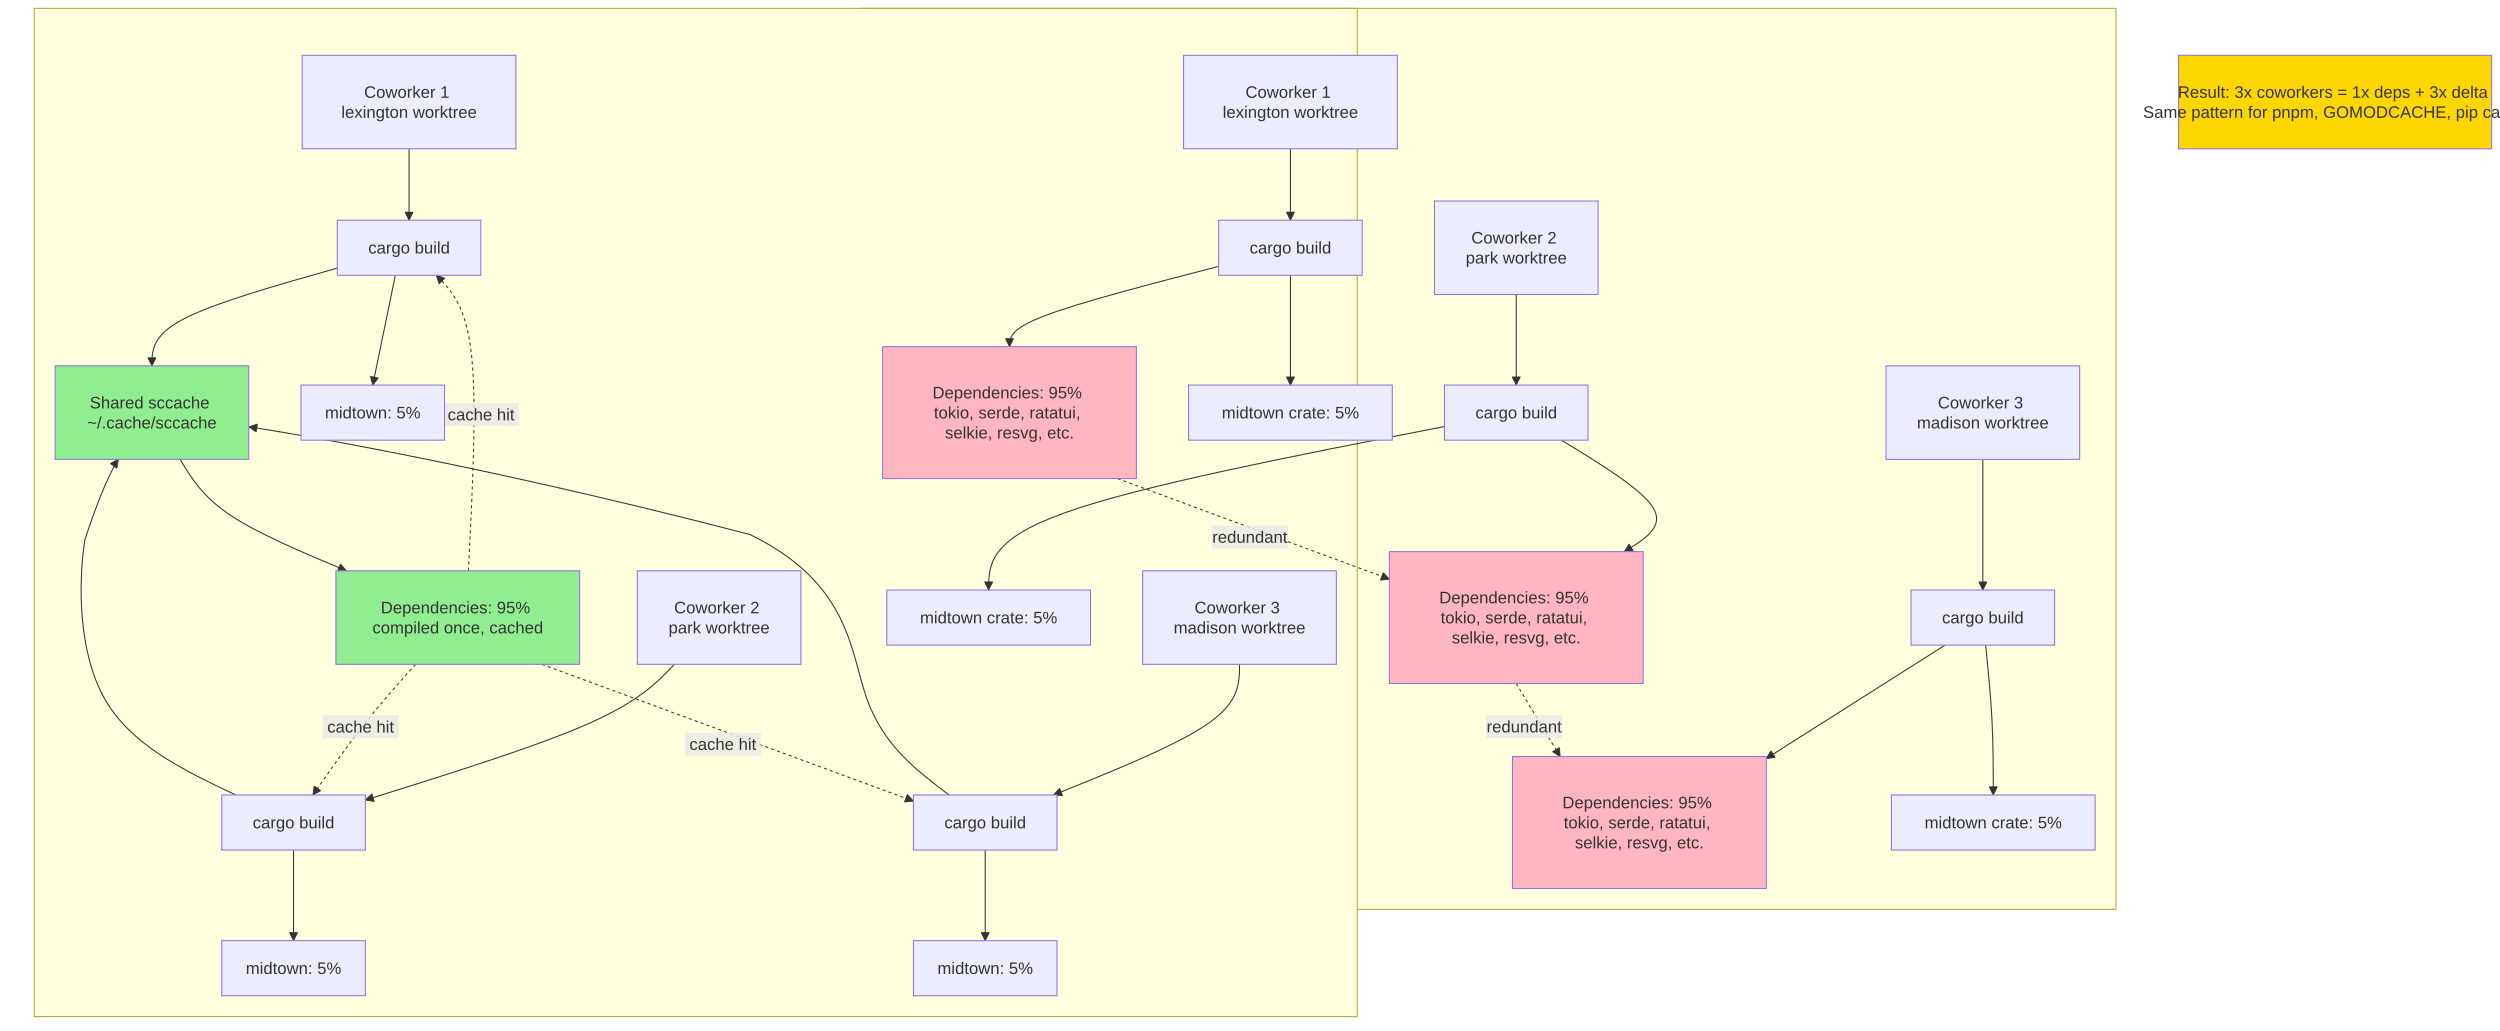
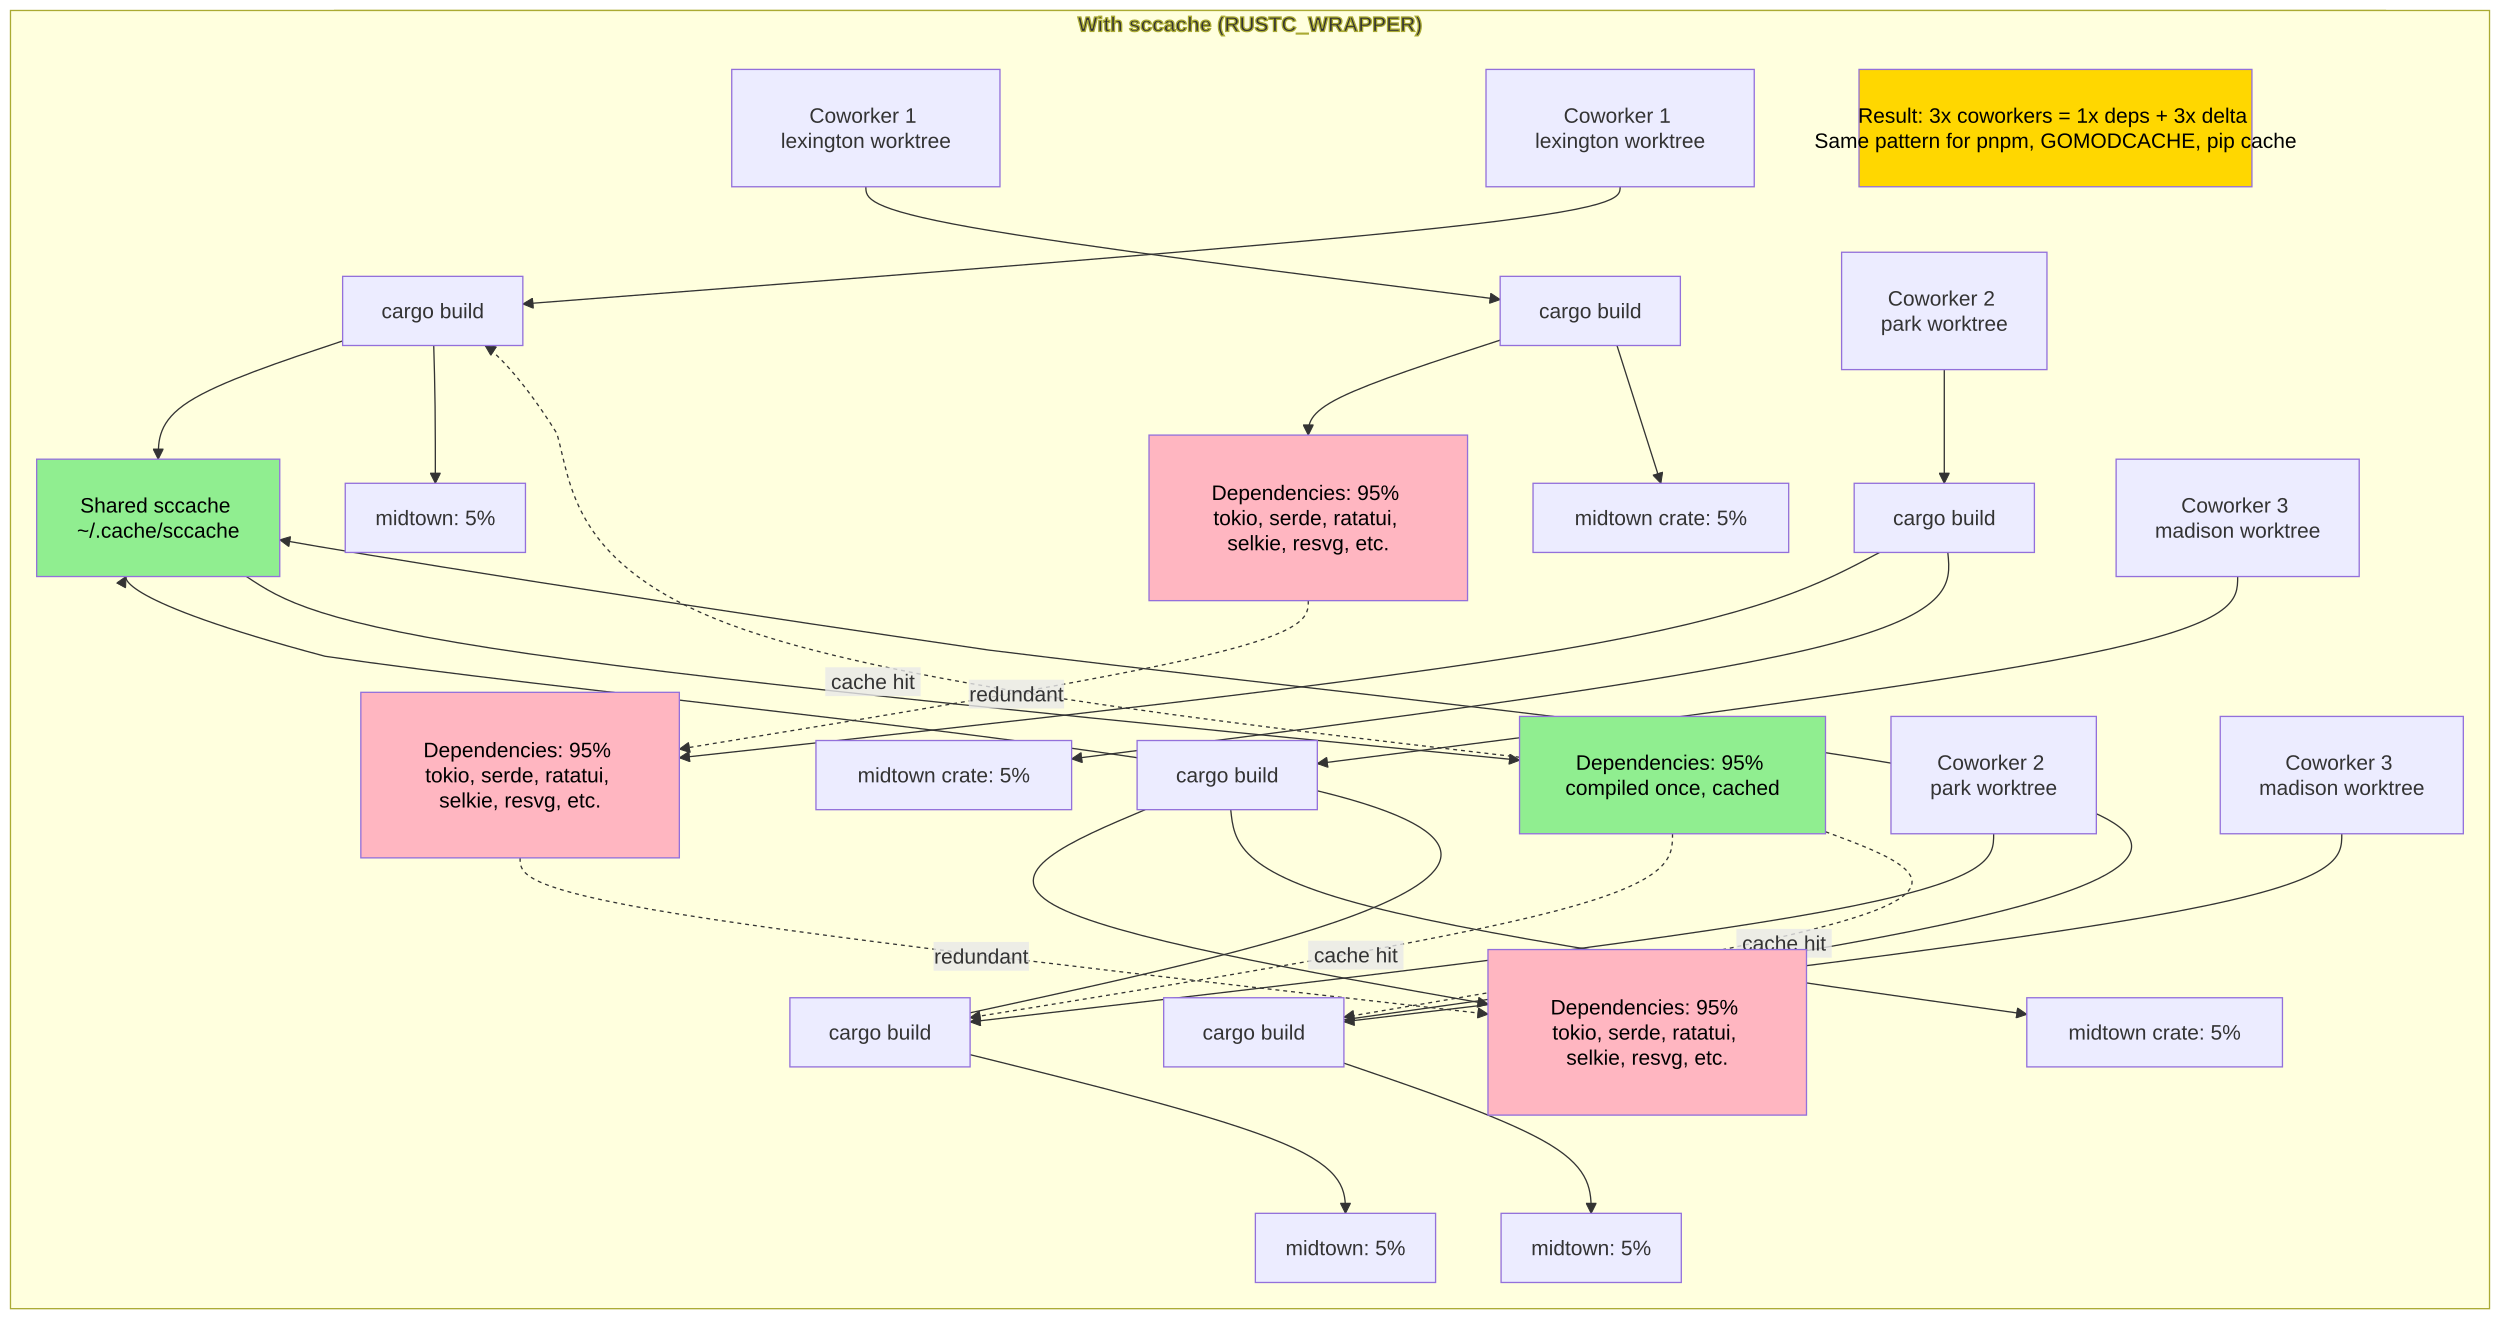
- <svg xmlns="http://www.w3.org/2000/svg" width="2395.7" height="987.2" viewBox="-8 -28 2395.7 987.2" class="mermaid">
+ <svg xmlns="http://www.w3.org/2000/svg" width="1908.8" height="1012.2" viewBox="-28 -28 1908.8 1012.2" class="mermaid">
  <style>

.mermaid {
  font-family: trebuchet ms, verdana, arial, sans-serif;
  font-size: 16px;
}

.node rect,
.node polygon,
.node circle,
.node ellipse,
.node path {
  fill: #ECECFF;
  stroke: #9370DB;
  stroke-width: 1px;
}

.node line {
  stroke: #9370DB;
  stroke-width: 1px;
}

.node .label {
  fill: #333333;
}

.node text {
  fill: #333333;
  font-family: trebuchet ms, verdana, arial, sans-serif;
  font-size: 16px;
}

.edge-path {
  fill: none;
  stroke: #333333;
  stroke-width: 1px;
}

.edge-label {
  fill: #333333;
  font-family: trebuchet ms, verdana, arial, sans-serif;
}

.edge-label-bg {
  fill: rgba(232, 232, 232, 0.8);
}

.subgraph {
  fill: #ffffde;
  stroke: #aaaa33;
  stroke-width: 1px;
}

.subgraph-title {
  fill: #333333;
  font-weight: bold;
}

.cluster rect {
  fill: #ffffde;
  stroke: #aaaa33;
  stroke-width: 1px;
  rx: 5px;
  ry: 5px;
}

.cluster-label {
  fill: #333333;
  font-family: trebuchet ms, verdana, arial, sans-serif;
  font-size: 16px;
  font-weight: bold;
}

marker path {
  fill: #333333;
  stroke: #333333;
}

  </style>
  <defs>
    <marker id="arrow_point" viewBox="0 0 10 10" refX="10" refY="5" markerWidth="8" markerHeight="8" orient="auto" markerUnits="userSpaceOnUse">
      <path d="M 0 0 L 10 5 L 0 10 z" />
    </marker>
    <marker id="arrow_point_start" viewBox="0 0 10 10" refX="4.5" refY="5" markerWidth="8" markerHeight="8" orient="auto" markerUnits="userSpaceOnUse">
      <path d="M 0 5 L 10 10 L 10 0 z" />
    </marker>
    <marker id="arrow_cross" viewBox="0 0 11 11" refX="12" refY="5.2" markerWidth="11" markerHeight="11" orient="auto" markerUnits="userSpaceOnUse">
      <path d="M 1 1 L 10 10 M 10 1 L 1 10" fill="none" stroke-width="2" />
    </marker>
    <marker id="arrow_cross_start" viewBox="0 0 11 11" refX="-1" refY="5.2" markerWidth="11" markerHeight="11" orient="auto" markerUnits="userSpaceOnUse">
-       <path d="M 1 1 L 10 10 M 10 1 L 1 10" fill="none" stroke-width="2" />
+       <path d="M 1 1 L 10 10 M 10 1 L 1 10" stroke-width="2" fill="none" />
    </marker>
    <marker id="arrow_circle" viewBox="0 0 10 10" refX="11" refY="5" markerWidth="11" markerHeight="11" orient="auto" markerUnits="userSpaceOnUse">
      <circle cx="5" cy="5" r="5" />
    </marker>
    <marker id="arrow_circle_start" viewBox="0 0 10 10" refX="-1" refY="5" markerWidth="11" markerHeight="11" orient="auto" markerUnits="userSpaceOnUse">
      <circle cx="5" cy="5" r="5" />
    </marker>
  </defs>
  <g class="root">
    <g class="clusters">
-       <g class="subgraph" id="subgraph-">
-         <rect x="817.8" y="-20" width="1201.9" height="863.4" class="cluster" />
-         <text x="1418.75" y="-4" class="cluster-label" text-anchor="middle" />
-       </g>
-       <g class="subgraph" id="subgraph-">
-         <rect x="24.8" y="-20" width="1267.8" height="966.2" class="cluster" />
-         <text x="658.7" y="-4" class="cluster-label" text-anchor="middle" />
+       <g class="subgraph" id="subgraph-subGraph0">
+         <rect x="227.5" y="-20" width="1565.8" height="863.4" class="cluster" />
+         <text x="1010.4" y="-4" class="cluster-label" text-anchor="middle">Without sccache</text>
+       </g>
+       <g class="subgraph" id="subgraph-subGraph1">
+         <rect x="-20" y="-20" width="1892.8" height="991.2" class="cluster" />
+         <text x="926.4" y="-4" class="cluster-label" text-anchor="middle">With sccache (RUSTC_WRAPPER)</text>
      </g>
    </g>
    <g class="edgePaths">
      <g class="edge" id="edge-L-W1-B1-0">
-         <path d="M 1228.60 114.60 C 1228.60 122.93, 1228.60 131.27, 1228.60 142.67 C 1228.60 154.07, 1228.60 168.53, 1228.60 183.00" class="edge-path" stroke-width="1" marker-end="url(#arrow_point)" fill="none" />
+         <path d="M 633.10 114.60 C 633.10 122.93, 633.10 131.27, 713.82 145.62 C 794.53 159.97, 955.97 180.35, 1117.40 200.72" class="edge-path" stroke-width="1" fill="none" marker-end="url(#arrow_point)" />
      </g>
      <g class="edge" id="edge-L-W2-B2-0">
-         <path d="M 1445.00 254.20 C 1445.00 262.53, 1445.00 270.87, 1445.00 285.33 C 1445.00 299.80, 1445.00 320.40, 1445.00 341.00" class="edge-path" stroke-width="1" marker-end="url(#arrow_point)" fill="none" />
+         <path d="M 1456.50 254.20 C 1456.50 262.53, 1456.50 270.87, 1456.50 285.33 C 1456.50 299.80, 1456.50 320.40, 1456.50 341.00" class="edge-path" marker-end="url(#arrow_point)" fill="none" stroke-width="1" />
      </g>
      <g class="edge" id="edge-L-W3-B3-0">
-         <path d="M 1892.10 412.20 C 1892.10 430.00, 1892.10 447.80, 1892.10 468.67 C 1892.10 489.53, 1892.10 513.47, 1892.10 537.40" class="edge-path" marker-end="url(#arrow_point)" fill="none" stroke-width="1" />
+         <path d="M 1680.50 412.20 C 1680.50 430.00, 1680.50 447.80, 1563.38 471.61 C 1446.27 495.41, 1212.03 525.23, 977.80 555.04" class="edge-path" marker-end="url(#arrow_point)" fill="none" stroke-width="1" />
      </g>
      <g class="edge" id="edge-L-B1-D1-0">
-         <path d="M 1159.80 227.24 C 1093.00 244.56, 1026.20 261.88, 992.80 274.71 C 959.40 287.53, 959.40 295.87, 959.40 304.20" class="edge-path" fill="none" marker-end="url(#arrow_point)" stroke-width="1" />
+         <path d="M 1117.40 231.70 C 1068.57 247.54, 1019.73 263.37, 995.32 275.45 C 970.90 287.53, 970.90 295.87, 970.90 304.20" class="edge-path" marker-end="url(#arrow_point)" fill="none" stroke-width="1" />
      </g>
      <g class="edge" id="edge-L-B1-M1-0">
-         <path d="M 1228.60 235.80 C 1228.60 250.27, 1228.60 264.73, 1228.60 282.27 C 1228.60 299.80, 1228.60 320.40, 1228.60 341.00" class="edge-path" stroke-width="1" marker-end="url(#arrow_point)" fill="none" />
+         <path d="M 1206.59 235.80 L 1240.10 341.00" class="edge-path" fill="none" marker-end="url(#arrow_point)" stroke-width="1" />
      </g>
      <g class="edge" id="edge-L-B2-D2-0">
-         <path d="M 1488.26 393.80 C 1527.47 417.73, 1566.69 441.67, 1576.73 459.47 C 1586.78 477.27, 1567.67 488.93, 1548.55 500.60" class="edge-path" fill="none" marker-end="url(#arrow_point)" stroke-width="1" />
+         <path d="M 1407.09 393.80 C 1362.29 417.73, 1317.50 441.67, 1164.76 467.80 C 1012.03 493.93, 751.37 522.26, 490.70 550.58" class="edge-path" fill="none" marker-end="url(#arrow_point)" stroke-width="1" />
      </g>
      <g class="edge" id="edge-L-B2-M2-0">
-         <path d="M 1376.20 380.76 C 1230.60 409.04, 1085.00 437.32, 1012.20 463.43 C 939.40 489.53, 939.40 513.47, 939.40 537.40" class="edge-path" fill="none" stroke-width="1" marker-end="url(#arrow_point)" />
+         <path d="M 1459.19 393.80 C 1461.63 417.73, 1464.06 441.67, 1352.56 467.94 C 1241.07 494.21, 1015.63 522.81, 790.20 551.42" class="edge-path" marker-end="url(#arrow_point)" stroke-width="1" fill="none" />
      </g>
      <g class="edge" id="edge-L-B3-D3-0">
-         <path d="M 1855.91 590.20 L 1684.60 698.81" class="edge-path" marker-end="url(#arrow_point)" stroke-width="1" fill="none" />
+         <path d="M 846.36 590.20 C 789.57 614.13, 732.79 638.07, 776.41 662.81 C 820.03 687.54, 964.07 713.09, 1108.10 738.63" class="edge-path" marker-end="url(#arrow_point)" stroke-width="1" fill="none" />
      </g>
      <g class="edge" id="edge-L-B3-M3-0">
-         <path d="M 1894.79 590.20 C 1897.23 614.13, 1899.66 638.07, 1900.88 662.00 C 1902.10 685.93, 1902.10 709.87, 1902.10 733.80" class="edge-path" fill="none" stroke-width="1" marker-end="url(#arrow_point)" />
+         <path d="M 911.69 590.20 C 914.13 614.13, 916.56 638.07, 1017.86 664.11 C 1119.17 690.16, 1319.33 718.31, 1519.50 746.47" class="edge-path" marker-end="url(#arrow_point)" fill="none" stroke-width="1" />
      </g>
      <g class="edge" id="edge-L-D1-D2-0">
-         <path d="M 1062.95 430.60 L 1323.40 527.02" class="edge-path" marker-end="url(#arrow_point)" fill="none" stroke-width="2" stroke-dasharray="3,3" />
+         <path d="M 970.90 430.60 C 970.90 442.27, 970.90 453.93, 890.87 472.83 C 810.83 491.72, 650.77 517.84, 490.70 543.96" class="edge-path" marker-end="url(#arrow_point)" stroke-dasharray="3,3" fill="none" stroke-width="2" />
      </g>
      <g class="edge" id="edge-L-D2-D3-0">
-         <path d="M 1445.00 627.00 L 1487.06 697.00" class="edge-path" marker-end="url(#arrow_point)" stroke-dasharray="3,3" fill="none" stroke-width="2" />
+         <path d="M 369.10 627.00 C 369.10 638.67, 369.10 650.33, 492.27 670.22 C 615.43 690.11, 861.77 718.22, 1108.10 746.32" class="edge-path" marker-end="url(#arrow_point)" stroke-dasharray="3,3" stroke-width="2" fill="none" />
      </g>
      <g class="edge" id="edge-L-S1-SB1-0">
-         <path d="M 384.00 114.60 C 384.00 122.93, 384.00 131.27, 384.00 142.67 C 384.00 154.07, 384.00 168.53, 384.00 183.00" class="edge-path" fill="none" marker-end="url(#arrow_point)" stroke-width="1" />
+         <path d="M 1209.00 114.60 C 1209.00 122.93, 1209.00 131.27, 1069.37 146.18 C 929.73 161.10, 650.47 182.60, 371.20 204.10" class="edge-path" marker-end="url(#arrow_point)" fill="none" stroke-width="1" />
      </g>
      <g class="edge" id="edge-L-S2-SB2-0">
-         <path d="M 638.31 608.60 C 621.30 626.40, 604.30 644.20, 554.93 665.88 C 505.57 687.56, 423.83 713.12, 342.10 738.68" class="edge-path" marker-end="url(#arrow_point)" fill="none" stroke-width="1" />
+         <path d="M 1494.20 608.60 C 1494.20 626.40, 1494.20 644.20, 1363.95 668.14 C 1233.70 692.08, 973.20 722.17, 712.70 752.25" class="edge-path" marker-end="url(#arrow_point)" fill="none" stroke-width="1" />
      </g>
      <g class="edge" id="edge-L-S3-SB3-0">
-         <path d="M 1179.80 608.60 C 1179.80 626.40, 1179.80 644.20, 1150.10 665.07 C 1120.41 685.93, 1061.01 709.87, 1001.62 733.80" class="edge-path" fill="none" stroke-width="1" marker-end="url(#arrow_point)" />
+         <path d="M 1760.00 608.60 C 1760.00 626.40, 1760.00 644.20, 1633.02 668.11 C 1506.03 692.02, 1252.07 722.04, 998.10 752.07" class="edge-path" marker-end="url(#arrow_point)" fill="none" stroke-width="1" />
      </g>
      <g class="edge" id="edge-L-SB1-CACHE-0">
-         <path d="M 315.20 228.89 C 256.00 245.66, 196.80 262.43, 167.20 278.05 C 137.60 293.67, 137.60 308.13, 137.60 322.60" class="edge-path" fill="none" stroke-width="1" marker-end="url(#arrow_point)" />
+         <path d="M 233.60 232.31 C 186.67 247.94, 139.73 263.57, 116.27 278.62 C 92.80 293.67, 92.80 308.13, 92.80 322.60" class="edge-path" stroke-width="1" marker-end="url(#arrow_point)" fill="none" />
      </g>
      <g class="edge" id="edge-L-SB2-CACHE-0">
-         <path d="M 217.81 733.80 C 167.51 709.87, 117.20 685.93, 92.05 641.23 C 66.90 596.53, 66.90 531.07, 73.31 489.43 C 92.53 430.00, 105.35 412.20, 105.35 412.20" class="edge-path" stroke-width="1" marker-end="url(#arrow_point)" fill="none" />
+         <path d="M 712.70 745.30 C 840.87 717.53, 969.03 689.77, 1033.12 659.52 C 1097.20 629.27, 1097.20 596.53, 920.82 563.80 C 744.43 531.07, 391.67 498.33, 220.17 473.07 C 58.44 430.00, 68.21 412.20, 68.21 412.20" class="edge-path" marker-end="url(#arrow_point)" fill="none" stroke-width="1" />
      </g>
      <g class="edge" id="edge-L-SB3-CACHE-0">
-         <path d="M 901.34 733.80 C 869.83 709.87, 838.31 685.93, 822.56 641.23 C 806.80 596.53, 806.80 531.07, 710.73 484.24 C 422.53 409.21, 230.40 381.02, 230.40 381.02" class="edge-path" stroke-width="1" marker-end="url(#arrow_point)" fill="none" />
+         <path d="M 998.10 750.59 C 1209.47 721.06, 1420.83 691.53, 1526.52 660.40 C 1632.20 629.27, 1632.20 596.53, 1466.25 563.80 C 1300.30 531.07, 968.40 498.33, 727.30 468.39 C 335.90 411.31, 185.60 384.16, 185.60 384.16" class="edge-path" marker-end="url(#arrow_point)" fill="none" stroke-width="1" />
      </g>
      <g class="edge" id="edge-L-CACHE-SD-0">
-         <path d="M 164.56 412.20 C 175.27 430.00, 185.99 447.80, 212.55 465.60 C 239.12 483.40, 281.53 501.20, 323.95 519.00" class="edge-path" marker-end="url(#arrow_point)" stroke-width="1" fill="none" />
+         <path d="M 160.18 412.20 C 186.95 430.00, 213.73 447.80, 375.73 471.17 C 537.73 494.54, 834.97 523.48, 1132.20 552.43" class="edge-path" fill="none" stroke-width="1" marker-end="url(#arrow_point)" />
      </g>
      <g class="edge" id="edge-L-SB1-SM1-0">
-         <path d="M 370.84 235.80 L 349.20 341.00" class="edge-path" marker-end="url(#arrow_point)" fill="none" stroke-width="1" />
+         <path d="M 303.16 235.80 C 303.57 250.27, 303.99 264.73, 304.19 282.27 C 304.40 299.80, 304.40 320.40, 304.40 341.00" class="edge-path" stroke-width="1" marker-end="url(#arrow_point)" fill="none" />
      </g>
      <g class="edge" id="edge-L-SB2-SM2-0">
-         <path d="M 273.30 786.60 C 273.30 807.20, 273.30 827.80, 273.30 842.27 C 273.30 856.73, 273.30 865.07, 273.30 873.40" class="edge-path" stroke-width="1" marker-end="url(#arrow_point)" fill="none" />
+         <path d="M 712.70 777.27 C 808.23 800.98, 903.77 824.69, 951.53 844.88 C 999.30 865.07, 999.30 881.73, 999.30 898.40" class="edge-path" stroke-width="1" fill="none" marker-end="url(#arrow_point)" />
      </g>
      <g class="edge" id="edge-L-SB3-SM3-0">
-         <path d="M 936.10 786.60 C 936.10 807.20, 936.10 827.80, 936.10 842.27 C 936.10 856.73, 936.10 865.07, 936.10 873.40" class="edge-path" fill="none" marker-end="url(#arrow_point)" stroke-width="1" />
+         <path d="M 998.10 783.76 C 1061.03 805.30, 1123.97 826.85, 1155.43 845.96 C 1186.90 865.07, 1186.90 881.73, 1186.90 898.40" class="edge-path" fill="none" marker-end="url(#arrow_point)" stroke-width="1" />
      </g>
      <g class="edge" id="edge-L-SD-SB1-0">
-         <path d="M 440.87 519.00 C 444.92 439.07, 448.96 359.13, 443.83 311.93 C 438.70 264.73, 424.40 250.27, 410.10 235.80" class="edge-path" fill="none" marker-end="url(#arrow_point)" stroke-dasharray="3,3" stroke-width="2" />
+         <path d="M 1132.20 550.16 C 890.87 521.97, 649.53 493.79, 528.87 448.63 C 408.20 403.47, 408.20 341.33, 397.24 303.03 C 364.34 250.27, 342.42 235.80, 342.42 235.80" class="edge-path" fill="none" marker-end="url(#arrow_point)" stroke-dasharray="3,3" stroke-width="2" />
      </g>
      <g class="edge" id="edge-L-SD-SB2-0">
-         <path d="M 390.28 608.60 C 374.22 626.40, 358.16 644.20, 341.75 665.07 C 325.33 685.93, 308.56 709.87, 291.80 733.80" class="edge-path" fill="none" stroke-dasharray="3,3" stroke-width="2" marker-end="url(#arrow_point)" />
+         <path d="M 1249.00 608.60 C 1249.00 626.40, 1249.00 644.20, 1159.62 667.61 C 1070.23 691.01, 891.47 720.02, 712.70 749.03" class="edge-path" marker-end="url(#arrow_point)" stroke-dasharray="3,3" stroke-width="2" fill="none" />
      </g>
      <g class="edge" id="edge-L-SD-SB3-0">
-         <path d="M 511.27 608.60 L 867.30 739.65" class="edge-path" stroke-dasharray="3,3" marker-end="url(#arrow_point)" fill="none" stroke-width="2" />
+         <path d="M 1365.80 607.05 C 1415.27 625.37, 1464.73 643.68, 1403.45 667.28 C 1342.17 690.88, 1170.13 719.77, 998.10 748.65" class="edge-path" marker-end="url(#arrow_point)" stroke-width="2" fill="none" stroke-dasharray="3,3" />
      </g>
    </g>
    <g class="edgeLabels">
      <g class="edgeLabel" id="edge-label-L-D1-D2-0">
-         <rect x="1153.296" y="475.588" width="72.8" height="22" class="edge-label-bg" />
-         <text x="1189.696" y="486.588" class="edge-label" text-anchor="middle" dominant-baseline="central">redundant</text>
+         <rect x="711.672" y="490.961" width="72.8" height="22" class="edge-label-bg" />
+         <text x="748.072" y="501.961" class="edge-label" text-anchor="middle" dominant-baseline="central">redundant</text>
      </g>
      <g class="edgeLabel" id="edge-label-L-D2-D3-0">
-         <rect x="1416.177" y="657.306" width="72.8" height="22" class="edge-label-bg" />
-         <text x="1452.577" y="668.306" class="edge-label" text-anchor="middle" dominant-baseline="central">redundant</text>
+         <rect x="684.813" y="691.178" width="72.8" height="22" class="edge-label-bg" />
+         <text x="721.213" y="702.178" class="edge-label" text-anchor="middle" dominant-baseline="central">redundant</text>
      </g>
      <g class="edgeLabel" id="edge-label-L-SD-SB1-0">
-         <rect x="416.6" y="358.267" width="72.8" height="22" class="edge-label-bg" />
-         <text x="453" y="369.267" class="edge-label" dominant-baseline="central" text-anchor="middle">cache hit</text>
+         <rect x="602.09" y="481.496" width="72.8" height="22" class="edge-label-bg" />
+         <text x="638.49" y="492.496" class="edge-label" dominant-baseline="central" text-anchor="middle">cache hit</text>
      </g>
      <g class="edgeLabel" id="edge-label-L-SD-SB2-0">
-         <rect x="301.183" y="657.448" width="72.8" height="22" class="edge-label-bg" />
-         <text x="337.583" y="668.448" class="edge-label" text-anchor="middle" dominant-baseline="central">cache hit</text>
+         <rect x="970.805" y="690.24" width="72.8" height="22" class="edge-label-bg" />
+         <text x="1007.205" y="701.24" class="edge-label" text-anchor="middle" dominant-baseline="central">cache hit</text>
      </g>
      <g class="edgeLabel" id="edge-label-L-SD-SB3-0">
-         <rect x="648.257" y="674.104" width="72.8" height="22" class="edge-label-bg" />
-         <text x="684.657" y="685.104" class="edge-label" dominant-baseline="central" text-anchor="middle">cache hit</text>
+         <rect x="1297.781" y="681.224" width="72.8" height="22" class="edge-label-bg" />
+         <text x="1334.181" y="692.224" class="edge-label" dominant-baseline="central" text-anchor="middle">cache hit</text>
      </g>
    </g>
    <g class="nodes">
      <g class="node" id="node-B1">
-         <rect x="1159.8" y="183" width="137.6" height="52.8" />
-         <text x="1228.6" y="209.4" class="label" text-anchor="middle" dominant-baseline="central">cargo build</text>
+         <rect x="1117.4" y="183" width="137.6" height="52.8" />
+         <text x="1186.2" y="209.4" class="label" text-anchor="middle" dominant-baseline="central">cargo build</text>
      </g>
      <g class="node" id="node-B2">
-         <rect x="1376.2" y="341" width="137.6" height="52.8" />
-         <text x="1445" y="367.4" class="label" dominant-baseline="central" text-anchor="middle">cargo build</text>
+         <rect x="1387.7" y="341" width="137.6" height="52.8" />
+         <text x="1456.5" y="367.4" class="label" text-anchor="middle" dominant-baseline="central">cargo build</text>
      </g>
      <g class="node" id="node-B3">
-         <rect x="1823.3" y="537.4" width="137.6" height="52.8" />
-         <text x="1892.1" y="563.8" class="label" text-anchor="middle" dominant-baseline="central">cargo build</text>
+         <rect x="840.2" y="537.4" width="137.6" height="52.8" />
+         <text x="909" y="563.8" class="label" text-anchor="middle" dominant-baseline="central">cargo build</text>
      </g>
      <g class="node" id="node-CACHE">
-         <rect x="44.8" y="322.6" width="185.6" height="89.6" style="fill:#90EE90 !important" />
-         <text x="137.6" y="367.4" class="label" dominant-baseline="central" text-anchor="middle">
-           <tspan x="137.6" y="367.4" dy="-0.6em">Shared sccache</tspan>
-           <tspan x="137.6" dy="1.2em">~/.cache/sccache</tspan>
+         <rect x="-0" y="322.6" width="185.6" height="89.6" style="fill:#90EE90 !important" />
+         <text x="92.8" y="367.4" class="label" style="fill: #000000" dominant-baseline="central" text-anchor="middle">
+           <tspan x="92.8" y="367.4" dy="-0.6em">Shared sccache</tspan>
+           <tspan x="92.8" dy="1.2em">~/.cache/sccache</tspan>
        </text>
      </g>
      <g class="node" id="node-D1">
-         <rect x="837.8" y="304.2" width="243.2" height="126.4" style="fill:#FFB6C1 !important" />
-         <text x="959.4" y="367.4" class="label" dominant-baseline="central" text-anchor="middle">
-           <tspan x="959.4" y="367.4" dy="-1.2em">Dependencies: 95%</tspan>
-           <tspan x="959.4" dy="1.2em">tokio, serde, ratatui,</tspan>
-           <tspan x="959.4" dy="1.2em">selkie, resvg, etc.</tspan>
+         <rect x="849.3" y="304.2" width="243.2" height="126.4" style="fill:#FFB6C1 !important" />
+         <text x="970.9" y="367.4" class="label" style="fill: #000000" dominant-baseline="central" text-anchor="middle">
+           <tspan x="970.9" y="367.4" dy="-1.2em">Dependencies: 95%</tspan>
+           <tspan x="970.9" dy="1.2em">tokio, serde, ratatui,</tspan>
+           <tspan x="970.9" dy="1.2em">selkie, resvg, etc.</tspan>
        </text>
      </g>
      <g class="node" id="node-D2">
-         <rect x="1323.4" y="500.6" width="243.2" height="126.4" style="fill:#FFB6C1 !important" />
-         <text x="1445" y="563.8" class="label" dominant-baseline="central" text-anchor="middle">
-           <tspan x="1445" y="563.8" dy="-1.2em">Dependencies: 95%</tspan>
-           <tspan x="1445" dy="1.2em">tokio, serde, ratatui,</tspan>
-           <tspan x="1445" dy="1.2em">selkie, resvg, etc.</tspan>
+         <rect x="247.5" y="500.6" width="243.2" height="126.4" style="fill:#FFB6C1 !important" />
+         <text x="369.1" y="563.8" class="label" style="fill: #000000" dominant-baseline="central" text-anchor="middle">
+           <tspan x="369.1" y="563.8" dy="-1.2em">Dependencies: 95%</tspan>
+           <tspan x="369.1" dy="1.2em">tokio, serde, ratatui,</tspan>
+           <tspan x="369.1" dy="1.2em">selkie, resvg, etc.</tspan>
        </text>
      </g>
      <g class="node" id="node-D3">
-         <rect x="1441.4" y="697" width="243.2" height="126.4" style="fill:#FFB6C1 !important" />
-         <text x="1563" y="760.2" class="label" dominant-baseline="central" text-anchor="middle">
-           <tspan x="1563" y="760.2" dy="-1.2em">Dependencies: 95%</tspan>
-           <tspan x="1563" dy="1.2em">tokio, serde, ratatui,</tspan>
-           <tspan x="1563" dy="1.2em">selkie, resvg, etc.</tspan>
+         <rect x="1108.1" y="697" width="243.2" height="126.4" style="fill:#FFB6C1 !important" />
+         <text x="1229.7" y="760.2" class="label" dominant-baseline="central" text-anchor="middle" style="fill: #000000">
+           <tspan x="1229.7" y="760.2" dy="-1.2em">Dependencies: 95%</tspan>
+           <tspan x="1229.7" dy="1.2em">tokio, serde, ratatui,</tspan>
+           <tspan x="1229.7" dy="1.2em">selkie, resvg, etc.</tspan>
        </text>
      </g>
      <g class="node" id="node-M1">
-         <rect x="1131" y="341" width="195.2" height="52.8" />
-         <text x="1228.6" y="367.4" class="label" text-anchor="middle" dominant-baseline="central">midtown crate: 5%</text>
+         <rect x="1142.5" y="341" width="195.2" height="52.8" />
+         <text x="1240.1" y="367.4" class="label" text-anchor="middle" dominant-baseline="central">midtown crate: 5%</text>
      </g>
      <g class="node" id="node-M2">
-         <rect x="841.8" y="537.4" width="195.2" height="52.8" />
-         <text x="939.4" y="563.8" class="label" text-anchor="middle" dominant-baseline="central">midtown crate: 5%</text>
+         <rect x="595" y="537.4" width="195.2" height="52.8" />
+         <text x="692.6" y="563.8" class="label" dominant-baseline="central" text-anchor="middle">midtown crate: 5%</text>
      </g>
      <g class="node" id="node-M3">
-         <rect x="1804.5" y="733.8" width="195.2" height="52.8" />
-         <text x="1902.1" y="760.2" class="label" text-anchor="middle" dominant-baseline="central">midtown crate: 5%</text>
+         <rect x="1519.5" y="733.8" width="195.2" height="52.8" />
+         <text x="1617.1" y="760.2" class="label" dominant-baseline="central" text-anchor="middle">midtown crate: 5%</text>
      </g>
      <g class="node" id="node-RESULT">
-         <rect x="2079.7" y="25" width="300" height="89.6" style="fill:#FFD700 !important" />
-         <text x="2229.7" y="69.8" class="label" dominant-baseline="central" text-anchor="middle">
-           <tspan x="2229.7" y="69.8" dy="-0.6em">Result: 3x coworkers = 1x deps + 3x delta</tspan>
-           <tspan x="2229.7" dy="1.2em">Same pattern for pnpm, GOMODCACHE, pip cache</tspan>
+         <rect x="1391.4" y="25" width="300" height="89.6" style="fill:#FFD700 !important" />
+         <text x="1541.4" y="69.8" class="label" text-anchor="middle" dominant-baseline="central" style="fill: #000000">
+           <tspan x="1541.4" y="69.8" dy="-0.6em">Result: 3x coworkers = 1x deps + 3x delta</tspan>
+           <tspan x="1541.4" dy="1.2em">Same pattern for pnpm, GOMODCACHE, pip cache</tspan>
        </text>
      </g>
      <g class="node" id="node-S1">
-         <rect x="281.6" y="25" width="204.8" height="89.6" />
-         <text x="384" y="69.8" class="label" dominant-baseline="central" text-anchor="middle">
-           <tspan x="384" y="69.8" dy="-0.6em">Coworker 1</tspan>
-           <tspan x="384" dy="1.2em">lexington worktree</tspan>
+         <rect x="1106.6" y="25" width="204.8" height="89.6" />
+         <text x="1209" y="69.8" class="label" text-anchor="middle" dominant-baseline="central">
+           <tspan x="1209" y="69.8" dy="-0.6em">Coworker 1</tspan>
+           <tspan x="1209" dy="1.2em">lexington worktree</tspan>
        </text>
      </g>
      <g class="node" id="node-S2">
-         <rect x="602.7" y="519" width="156.8" height="89.6" />
-         <text x="681.1" y="563.8" class="label" text-anchor="middle" dominant-baseline="central">
-           <tspan x="681.1" y="563.8" dy="-0.6em">Coworker 2</tspan>
-           <tspan x="681.1" dy="1.2em">park worktree</tspan>
+         <rect x="1415.8" y="519" width="156.8" height="89.6" />
+         <text x="1494.2" y="563.8" class="label" dominant-baseline="central" text-anchor="middle">
+           <tspan x="1494.2" y="563.8" dy="-0.6em">Coworker 2</tspan>
+           <tspan x="1494.2" dy="1.2em">park worktree</tspan>
        </text>
      </g>
      <g class="node" id="node-S3">
-         <rect x="1087" y="519" width="185.6" height="89.6" />
-         <text x="1179.8" y="563.8" class="label" text-anchor="middle" dominant-baseline="central">
-           <tspan x="1179.8" y="563.8" dy="-0.6em">Coworker 3</tspan>
-           <tspan x="1179.8" dy="1.2em">madison worktree</tspan>
+         <rect x="1667.2" y="519" width="185.6" height="89.6" />
+         <text x="1760" y="563.8" class="label" dominant-baseline="central" text-anchor="middle">
+           <tspan x="1760" y="563.8" dy="-0.6em">Coworker 3</tspan>
+           <tspan x="1760" dy="1.2em">madison worktree</tspan>
        </text>
      </g>
      <g class="node" id="node-SB1">
-         <rect x="315.2" y="183" width="137.6" height="52.8" />
-         <text x="384" y="209.4" class="label" dominant-baseline="central" text-anchor="middle">cargo build</text>
+         <rect x="233.6" y="183" width="137.6" height="52.8" />
+         <text x="302.4" y="209.4" class="label" dominant-baseline="central" text-anchor="middle">cargo build</text>
      </g>
      <g class="node" id="node-SB2">
-         <rect x="204.5" y="733.8" width="137.6" height="52.8" />
-         <text x="273.3" y="760.2" class="label" text-anchor="middle" dominant-baseline="central">cargo build</text>
+         <rect x="575.1" y="733.8" width="137.6" height="52.8" />
+         <text x="643.9" y="760.2" class="label" dominant-baseline="central" text-anchor="middle">cargo build</text>
      </g>
      <g class="node" id="node-SB3">
-         <rect x="867.3" y="733.8" width="137.6" height="52.8" />
-         <text x="936.1" y="760.2" class="label" text-anchor="middle" dominant-baseline="central">cargo build</text>
+         <rect x="860.5" y="733.8" width="137.6" height="52.8" />
+         <text x="929.3" y="760.2" class="label" text-anchor="middle" dominant-baseline="central">cargo build</text>
      </g>
      <g class="node" id="node-SD">
-         <rect x="313.9" y="519" width="233.6" height="89.6" style="fill:#90EE90 !important" />
-         <text x="430.7" y="563.8" class="label" text-anchor="middle" dominant-baseline="central">
-           <tspan x="430.7" y="563.8" dy="-0.6em">Dependencies: 95%</tspan>
-           <tspan x="430.7" dy="1.2em">compiled once, cached</tspan>
+         <rect x="1132.2" y="519" width="233.6" height="89.6" style="fill:#90EE90 !important" />
+         <text x="1249" y="563.8" class="label" dominant-baseline="central" style="fill: #000000" text-anchor="middle">
+           <tspan x="1249" y="563.8" dy="-0.6em">Dependencies: 95%</tspan>
+           <tspan x="1249" dy="1.2em">compiled once, cached</tspan>
        </text>
      </g>
      <g class="node" id="node-SM1">
-         <rect x="280.4" y="341" width="137.6" height="52.8" />
-         <text x="349.2" y="367.4" class="label" dominant-baseline="central" text-anchor="middle">midtown: 5%</text>
+         <rect x="235.6" y="341" width="137.6" height="52.8" />
+         <text x="304.4" y="367.4" class="label" dominant-baseline="central" text-anchor="middle">midtown: 5%</text>
      </g>
      <g class="node" id="node-SM2">
-         <rect x="204.5" y="873.4" width="137.6" height="52.8" />
-         <text x="273.3" y="899.8" class="label" text-anchor="middle" dominant-baseline="central">midtown: 5%</text>
+         <rect x="930.5" y="898.4" width="137.6" height="52.8" />
+         <text x="999.3" y="924.8" class="label" dominant-baseline="central" text-anchor="middle">midtown: 5%</text>
      </g>
      <g class="node" id="node-SM3">
-         <rect x="867.3" y="873.4" width="137.6" height="52.8" />
-         <text x="936.1" y="899.8" class="label" dominant-baseline="central" text-anchor="middle">midtown: 5%</text>
+         <rect x="1118.1" y="898.4" width="137.6" height="52.8" />
+         <text x="1186.9" y="924.8" class="label" text-anchor="middle" dominant-baseline="central">midtown: 5%</text>
      </g>
      <g class="node" id="node-W1">
-         <rect x="1126.2" y="25" width="204.8" height="89.6" />
-         <text x="1228.6" y="69.8" class="label" text-anchor="middle" dominant-baseline="central">
-           <tspan x="1228.6" y="69.8" dy="-0.6em">Coworker 1</tspan>
-           <tspan x="1228.6" dy="1.2em">lexington worktree</tspan>
+         <rect x="530.7" y="25" width="204.8" height="89.6" />
+         <text x="633.1" y="69.8" class="label" dominant-baseline="central" text-anchor="middle">
+           <tspan x="633.1" y="69.8" dy="-0.6em">Coworker 1</tspan>
+           <tspan x="633.1" dy="1.2em">lexington worktree</tspan>
        </text>
      </g>
      <g class="node" id="node-W2">
-         <rect x="1366.6" y="164.6" width="156.8" height="89.6" />
-         <text x="1445" y="209.4" class="label" text-anchor="middle" dominant-baseline="central">
-           <tspan x="1445" y="209.4" dy="-0.6em">Coworker 2</tspan>
-           <tspan x="1445" dy="1.2em">park worktree</tspan>
+         <rect x="1378.1" y="164.6" width="156.8" height="89.6" />
+         <text x="1456.5" y="209.4" class="label" dominant-baseline="central" text-anchor="middle">
+           <tspan x="1456.5" y="209.4" dy="-0.6em">Coworker 2</tspan>
+           <tspan x="1456.5" dy="1.2em">park worktree</tspan>
        </text>
      </g>
      <g class="node" id="node-W3">
-         <rect x="1799.3" y="322.6" width="185.6" height="89.6" />
-         <text x="1892.1" y="367.4" class="label" text-anchor="middle" dominant-baseline="central">
-           <tspan x="1892.1" y="367.4" dy="-0.6em">Coworker 3</tspan>
-           <tspan x="1892.1" dy="1.2em">madison worktree</tspan>
+         <rect x="1587.7" y="322.6" width="185.6" height="89.6" />
+         <text x="1680.5" y="367.4" class="label" dominant-baseline="central" text-anchor="middle">
+           <tspan x="1680.5" y="367.4" dy="-0.6em">Coworker 3</tspan>
+           <tspan x="1680.5" dy="1.2em">madison worktree</tspan>
        </text>
      </g>
    </g>
  </g>
</svg>
